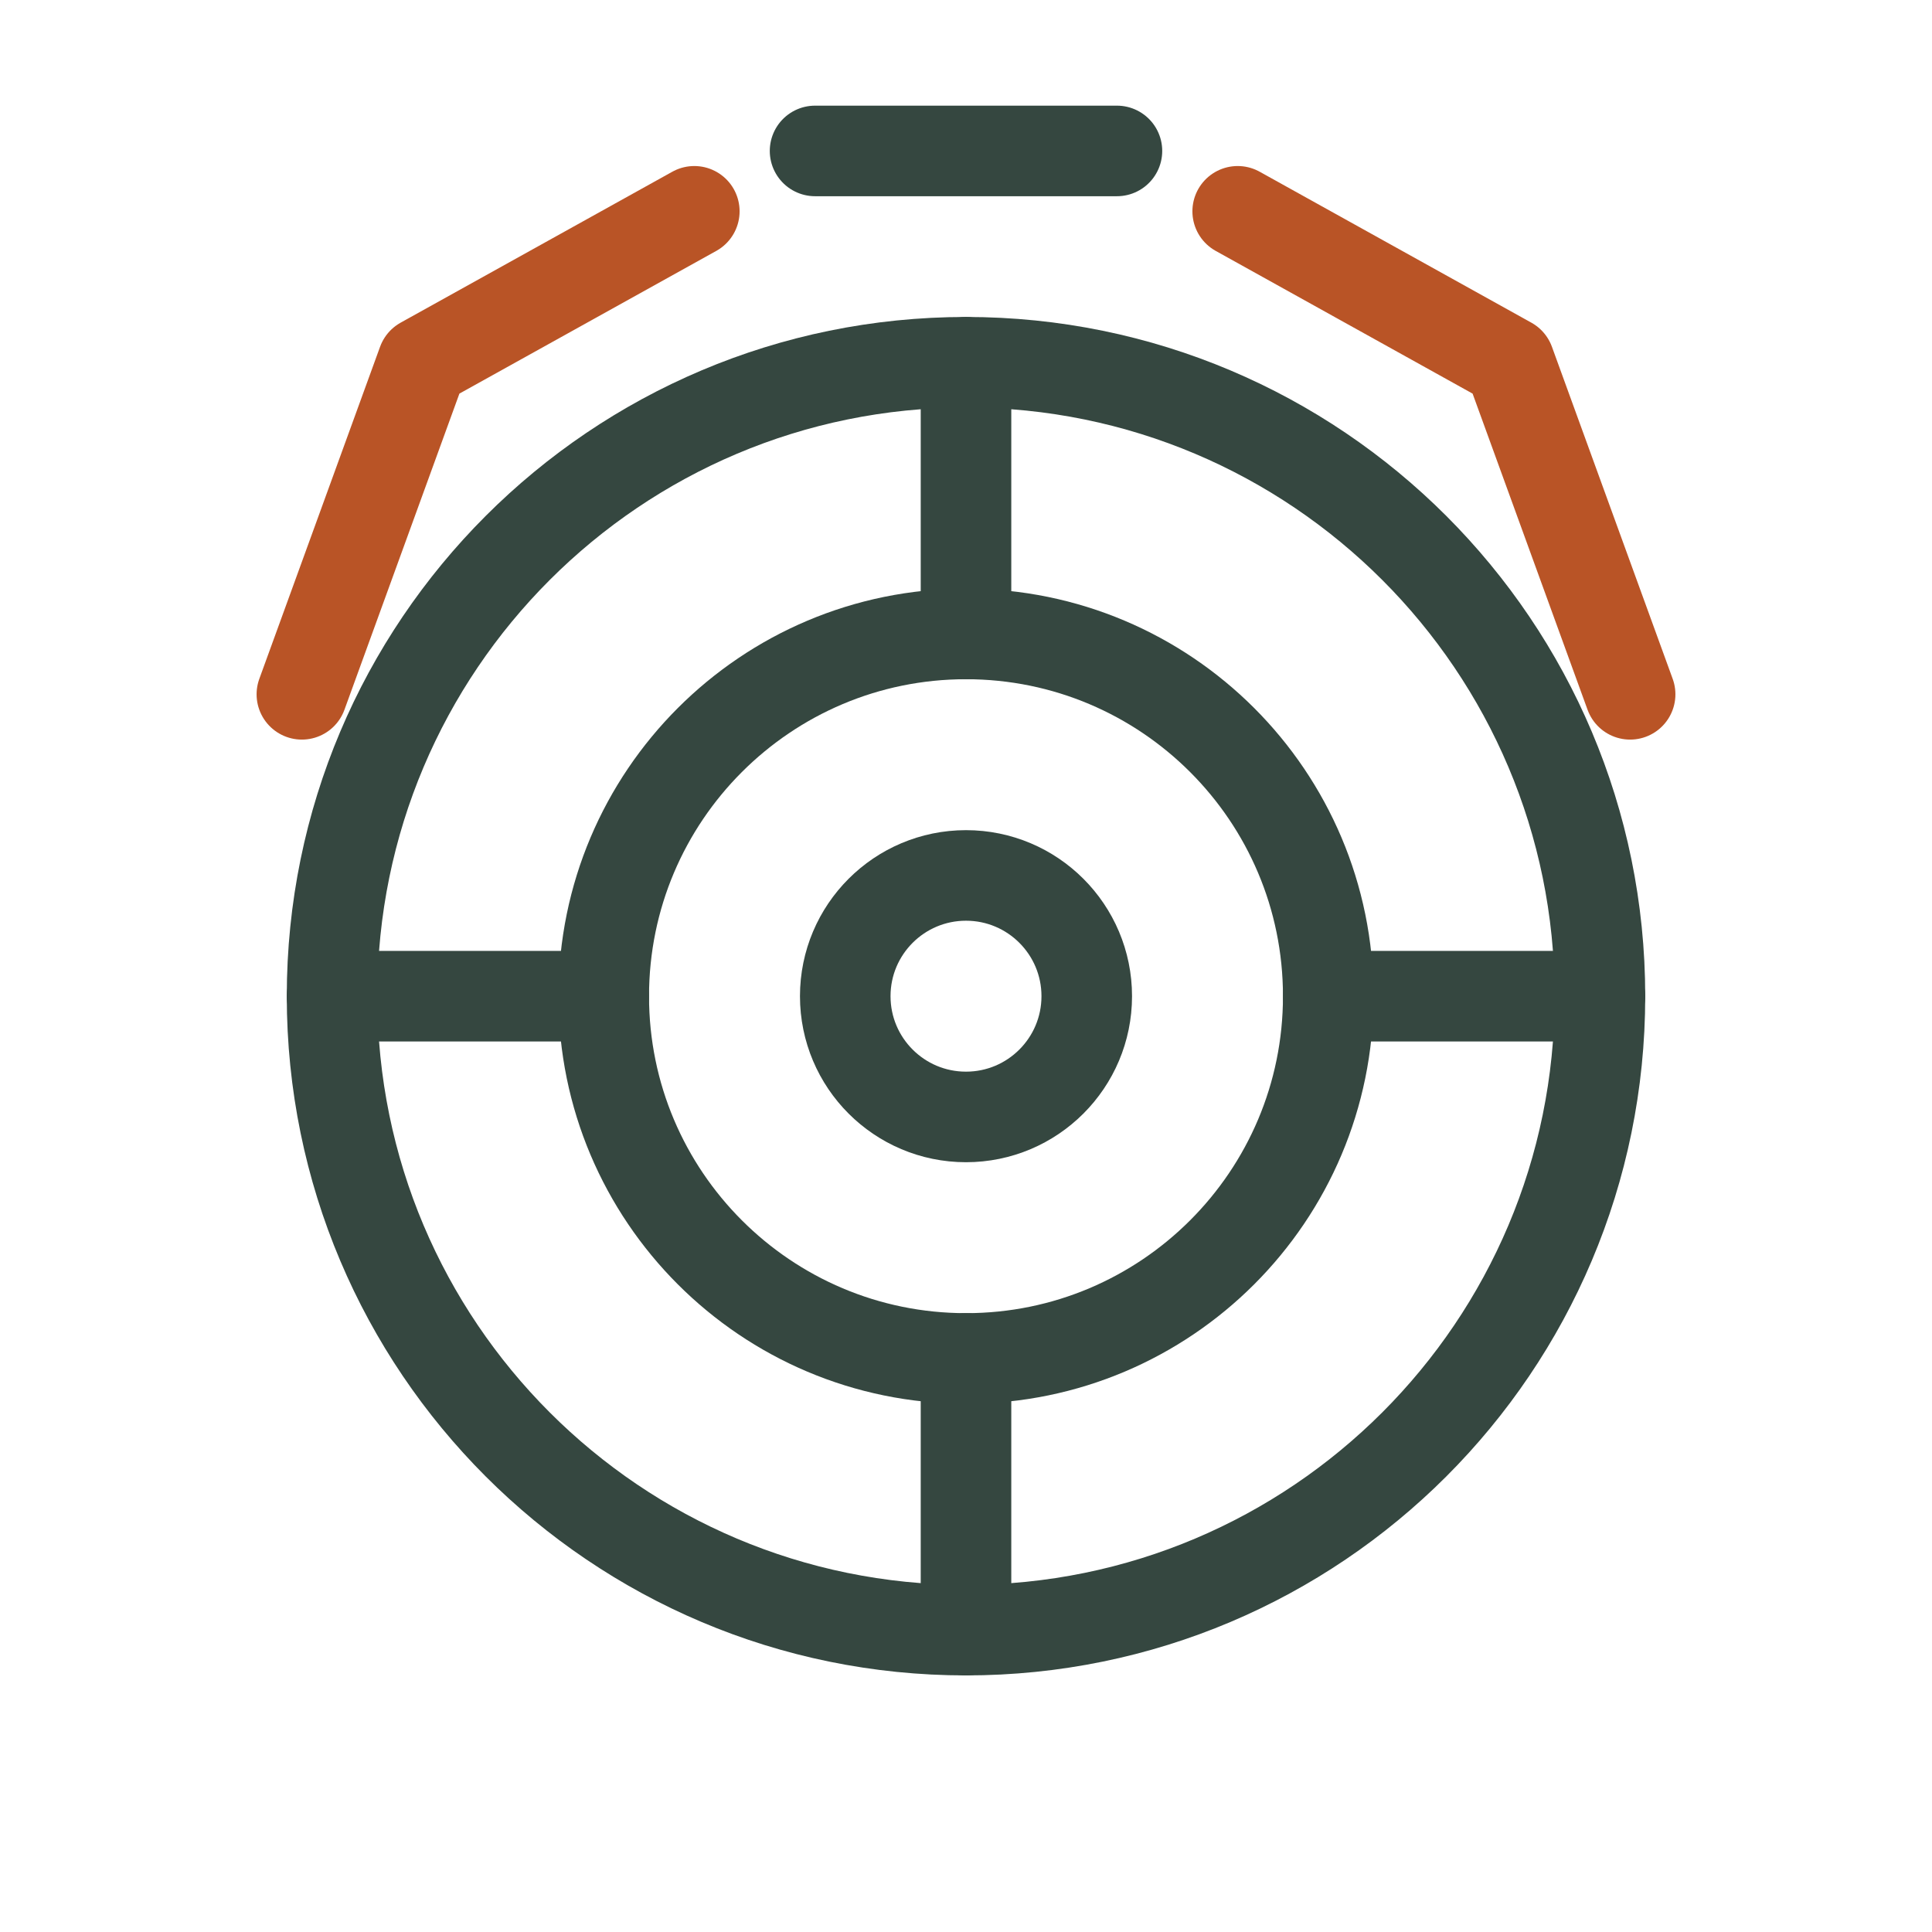
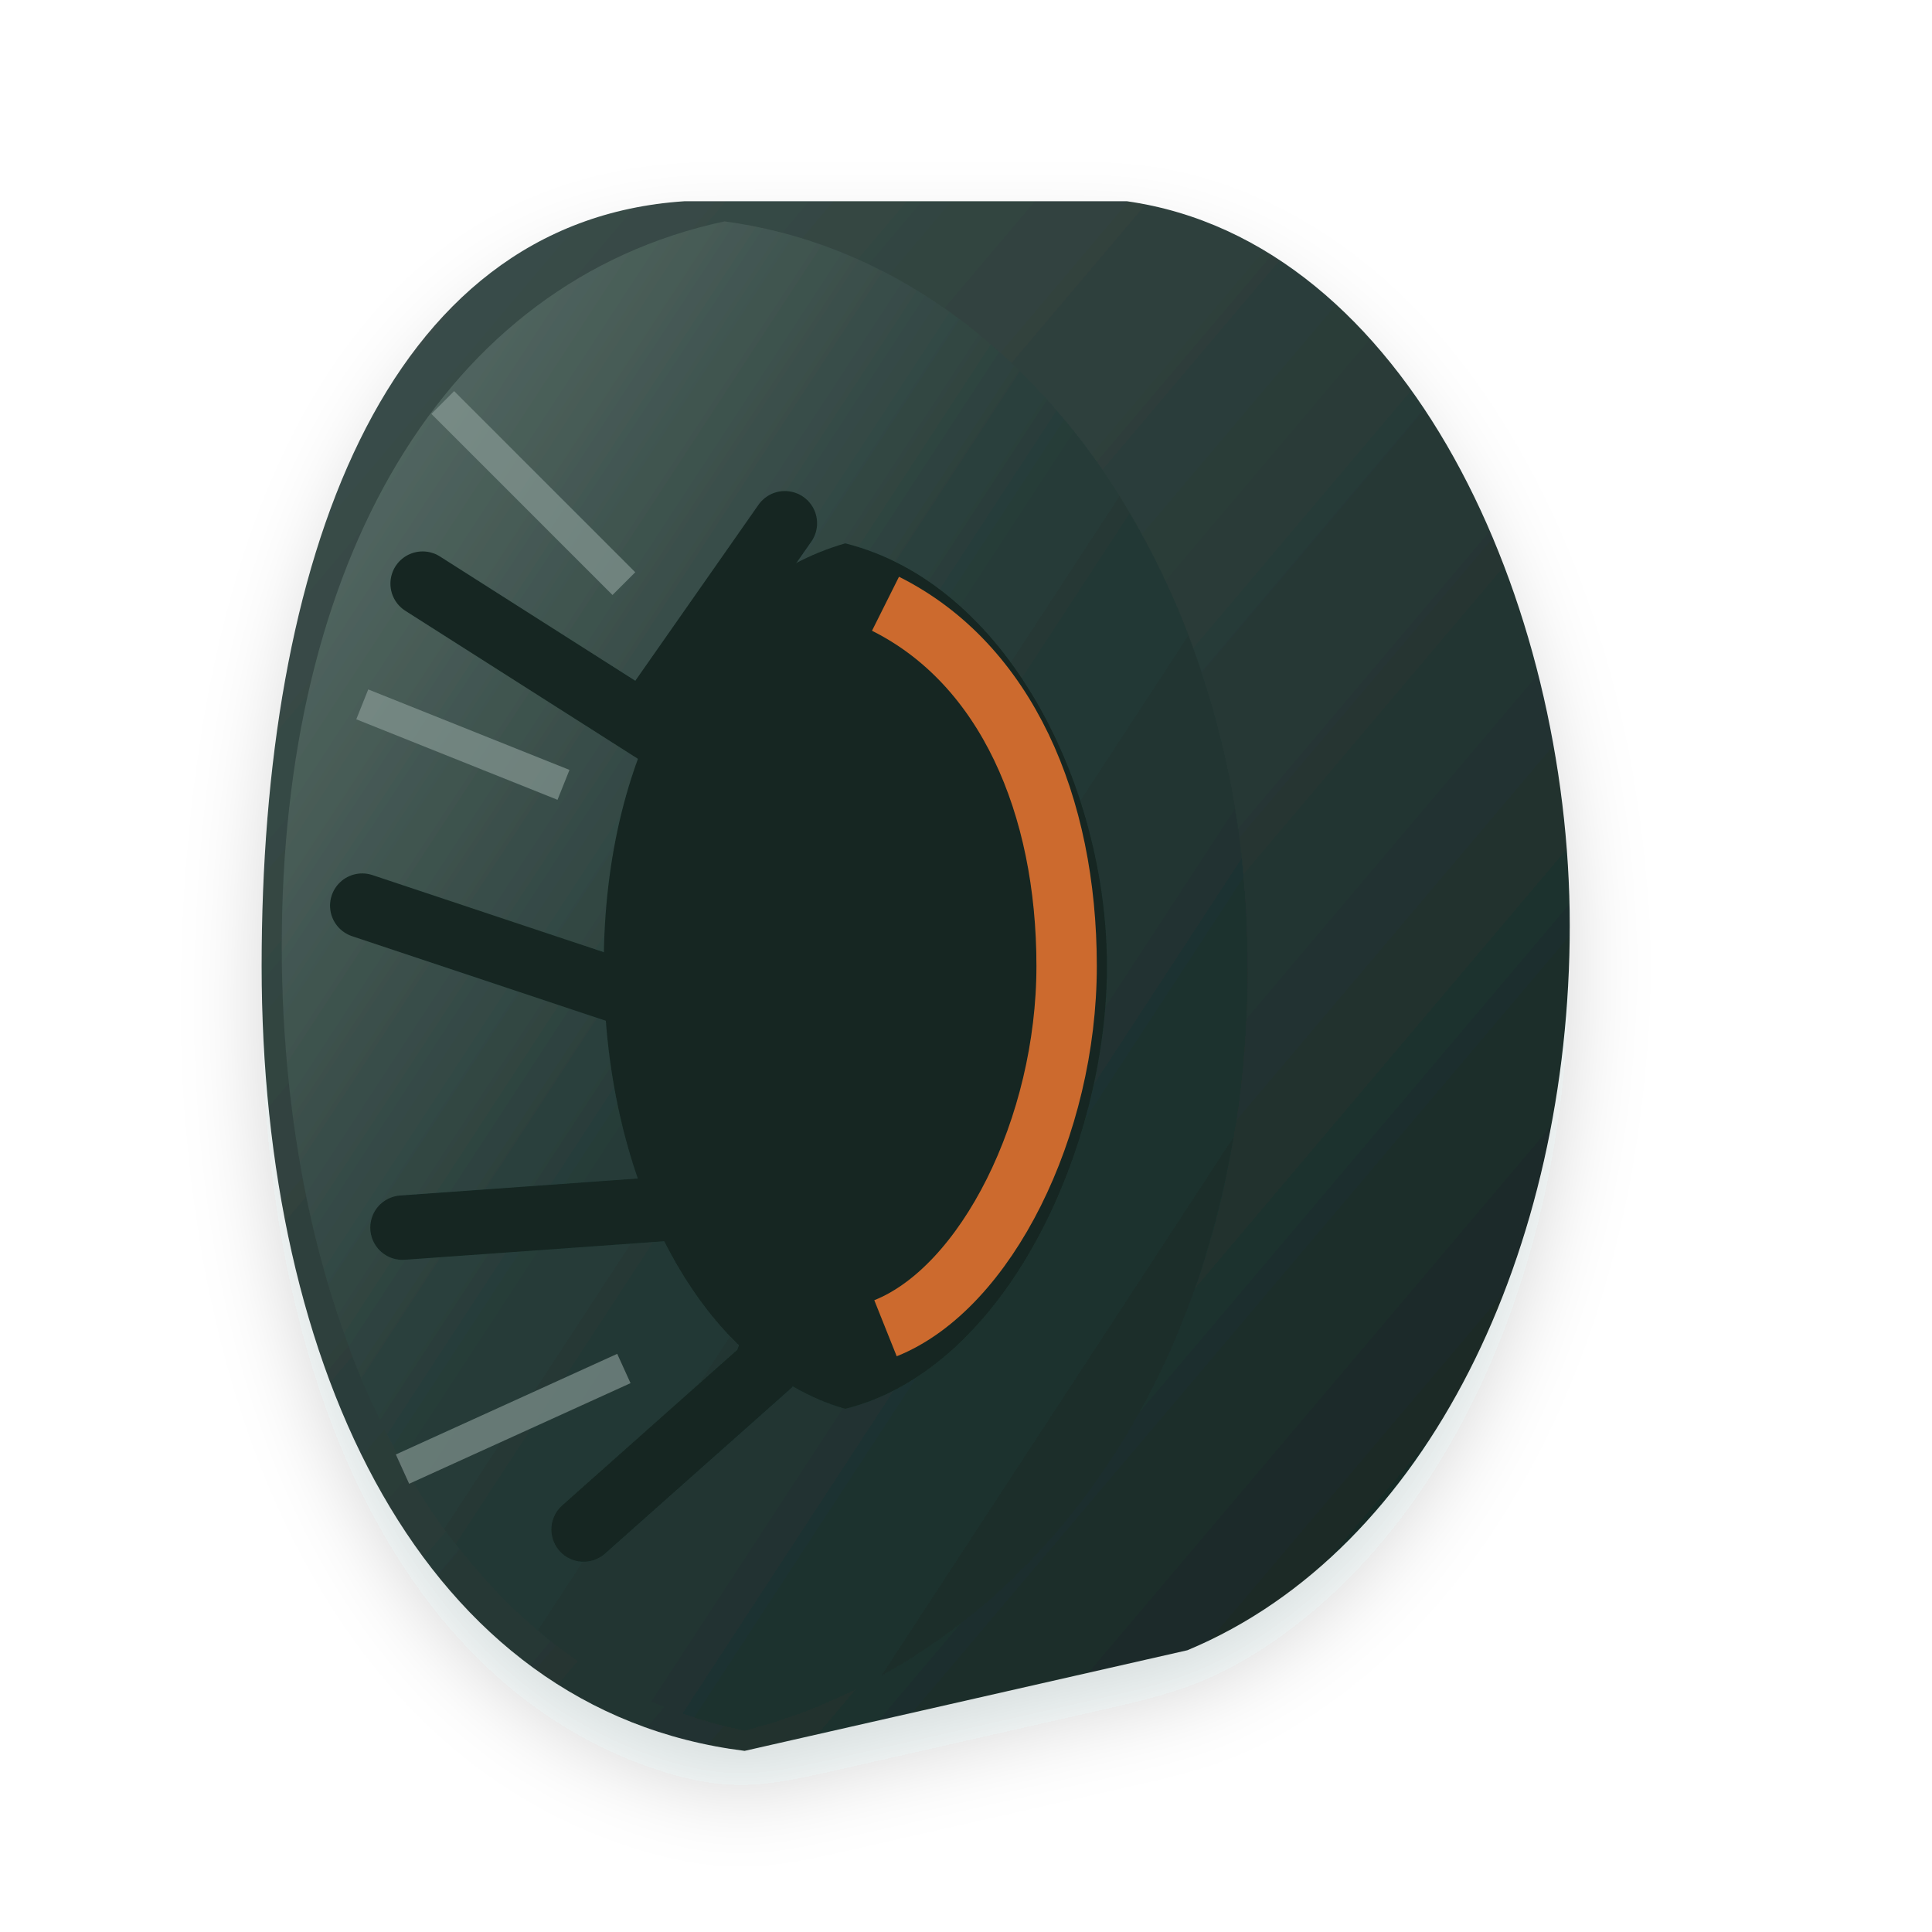
- <svg xmlns="http://www.w3.org/2000/svg" width="64" height="64" viewBox="0 0 64 64" fill="none" stroke="#354740" stroke-width="3" stroke-linecap="round" stroke-linejoin="round">
-   <style>.accent{stroke:#b95426}</style>
-   <circle cx="32" cy="33" r="21" />
-   <circle cx="32" cy="33" r="12" />
-   <circle cx="32" cy="33" r="4" />
-   <path d="M32 12v9M11 33h9M44 33h9M32 45v9" />
-   <path class="accent" d="M14 12l9-5m18 0 9 5M14 12l-4 11M50 12l4 11" />
-   <path d="M27 5h10" />
+ <svg xmlns="http://www.w3.org/2000/svg" width="96" height="96" viewBox="0 0 96 96">
+   <defs>
+     <linearGradient id="metal" x1="0" y1="0" x2="1" y2="1">
+       <stop stop-color="#62766f" />
+       <stop offset=".48" stop-color="#263b38" />
+       <stop offset="1" stop-color="#172825" />
+     </linearGradient>
+     <linearGradient id="dark" x1="0" y1="0" x2="1" y2="1">
+       <stop stop-color="#3e514d" />
+       <stop offset="1" stop-color="#132321" />
+     </linearGradient>
+     <linearGradient id="orange" x1="0" y1="0" x2="1" y2="1">
+       <stop stop-color="#ffac45" />
+       <stop offset="1" stop-color="#c95a17" />
+     </linearGradient>
+     <filter id="shadow" x="-25%" y="-25%" width="150%" height="150%">
+       <feDropShadow dx="0" dy="2" stdDeviation="2" flood-color="#122724" flood-opacity=".16" />
+     </filter>
+   </defs>
+   <g filter="url(#shadow)">
+     <path d="M34 10C19 11 13 28 13 48s8 37 24 39l22-5c12-5 19-20 19-36S70 12 56 10Z" fill="url(#dark)" />
+     <path d="M36 11c15 2 26 18 26 37s-10 34-25 38c-15-3-23-20-23-39s8-33 22-36Z" fill="url(#metal)" />
+     <path d="M42 27c8 2 13 12 13 21s-5 20-13 22c-7-2-12-11-12-22s5-19 12-21Z" fill="#142722" />
+     <path d="M44 30c6 3 9 10 9 18s-4 16-9 18" fill="none" stroke="#cc6b2e" stroke-width="3" />
+     <g fill="none" stroke="#142722" stroke-width="3.2" stroke-linecap="round">
+       <path d="m21 29 11 7 7-10M18 45l15 5 8-11M20 61l14-1 9-13M29 76l9-8 4-11" />
+     </g>
+     <path d="m22 20 9 9M18 35l10 4M20 73l11-5" stroke="#91a39e" stroke-width="1.6" opacity=".6" />
+   </g>
</svg>
